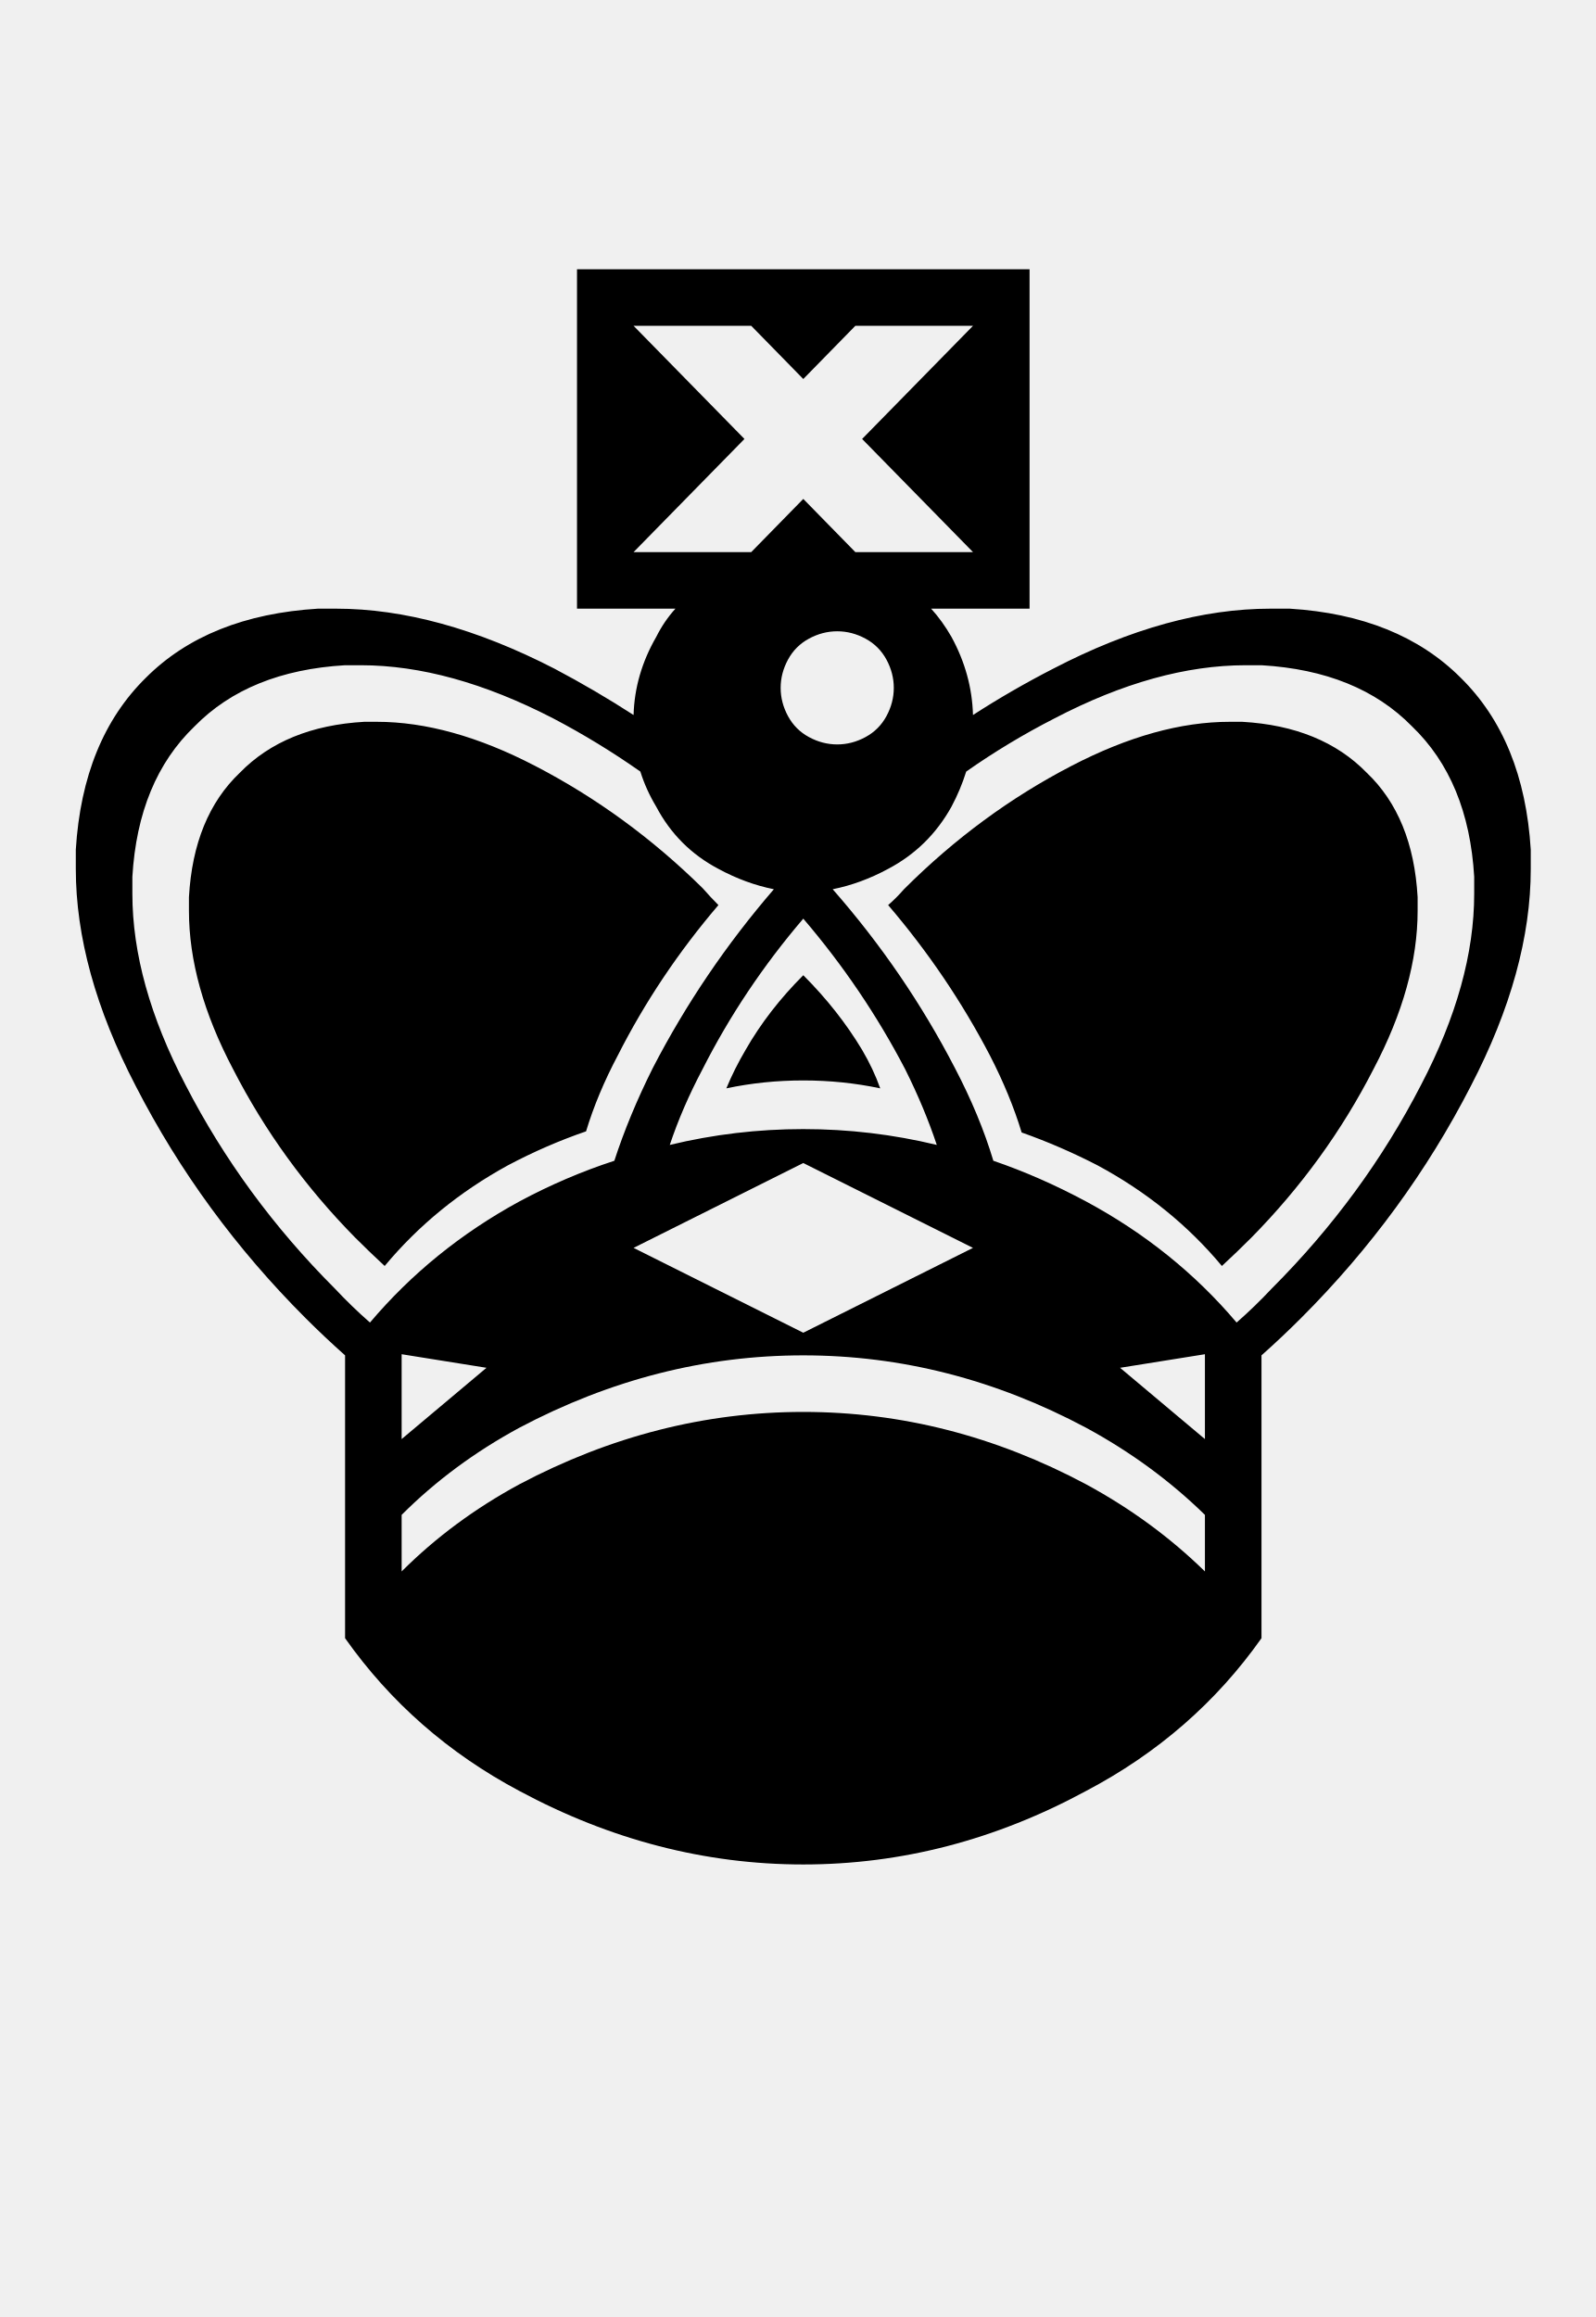
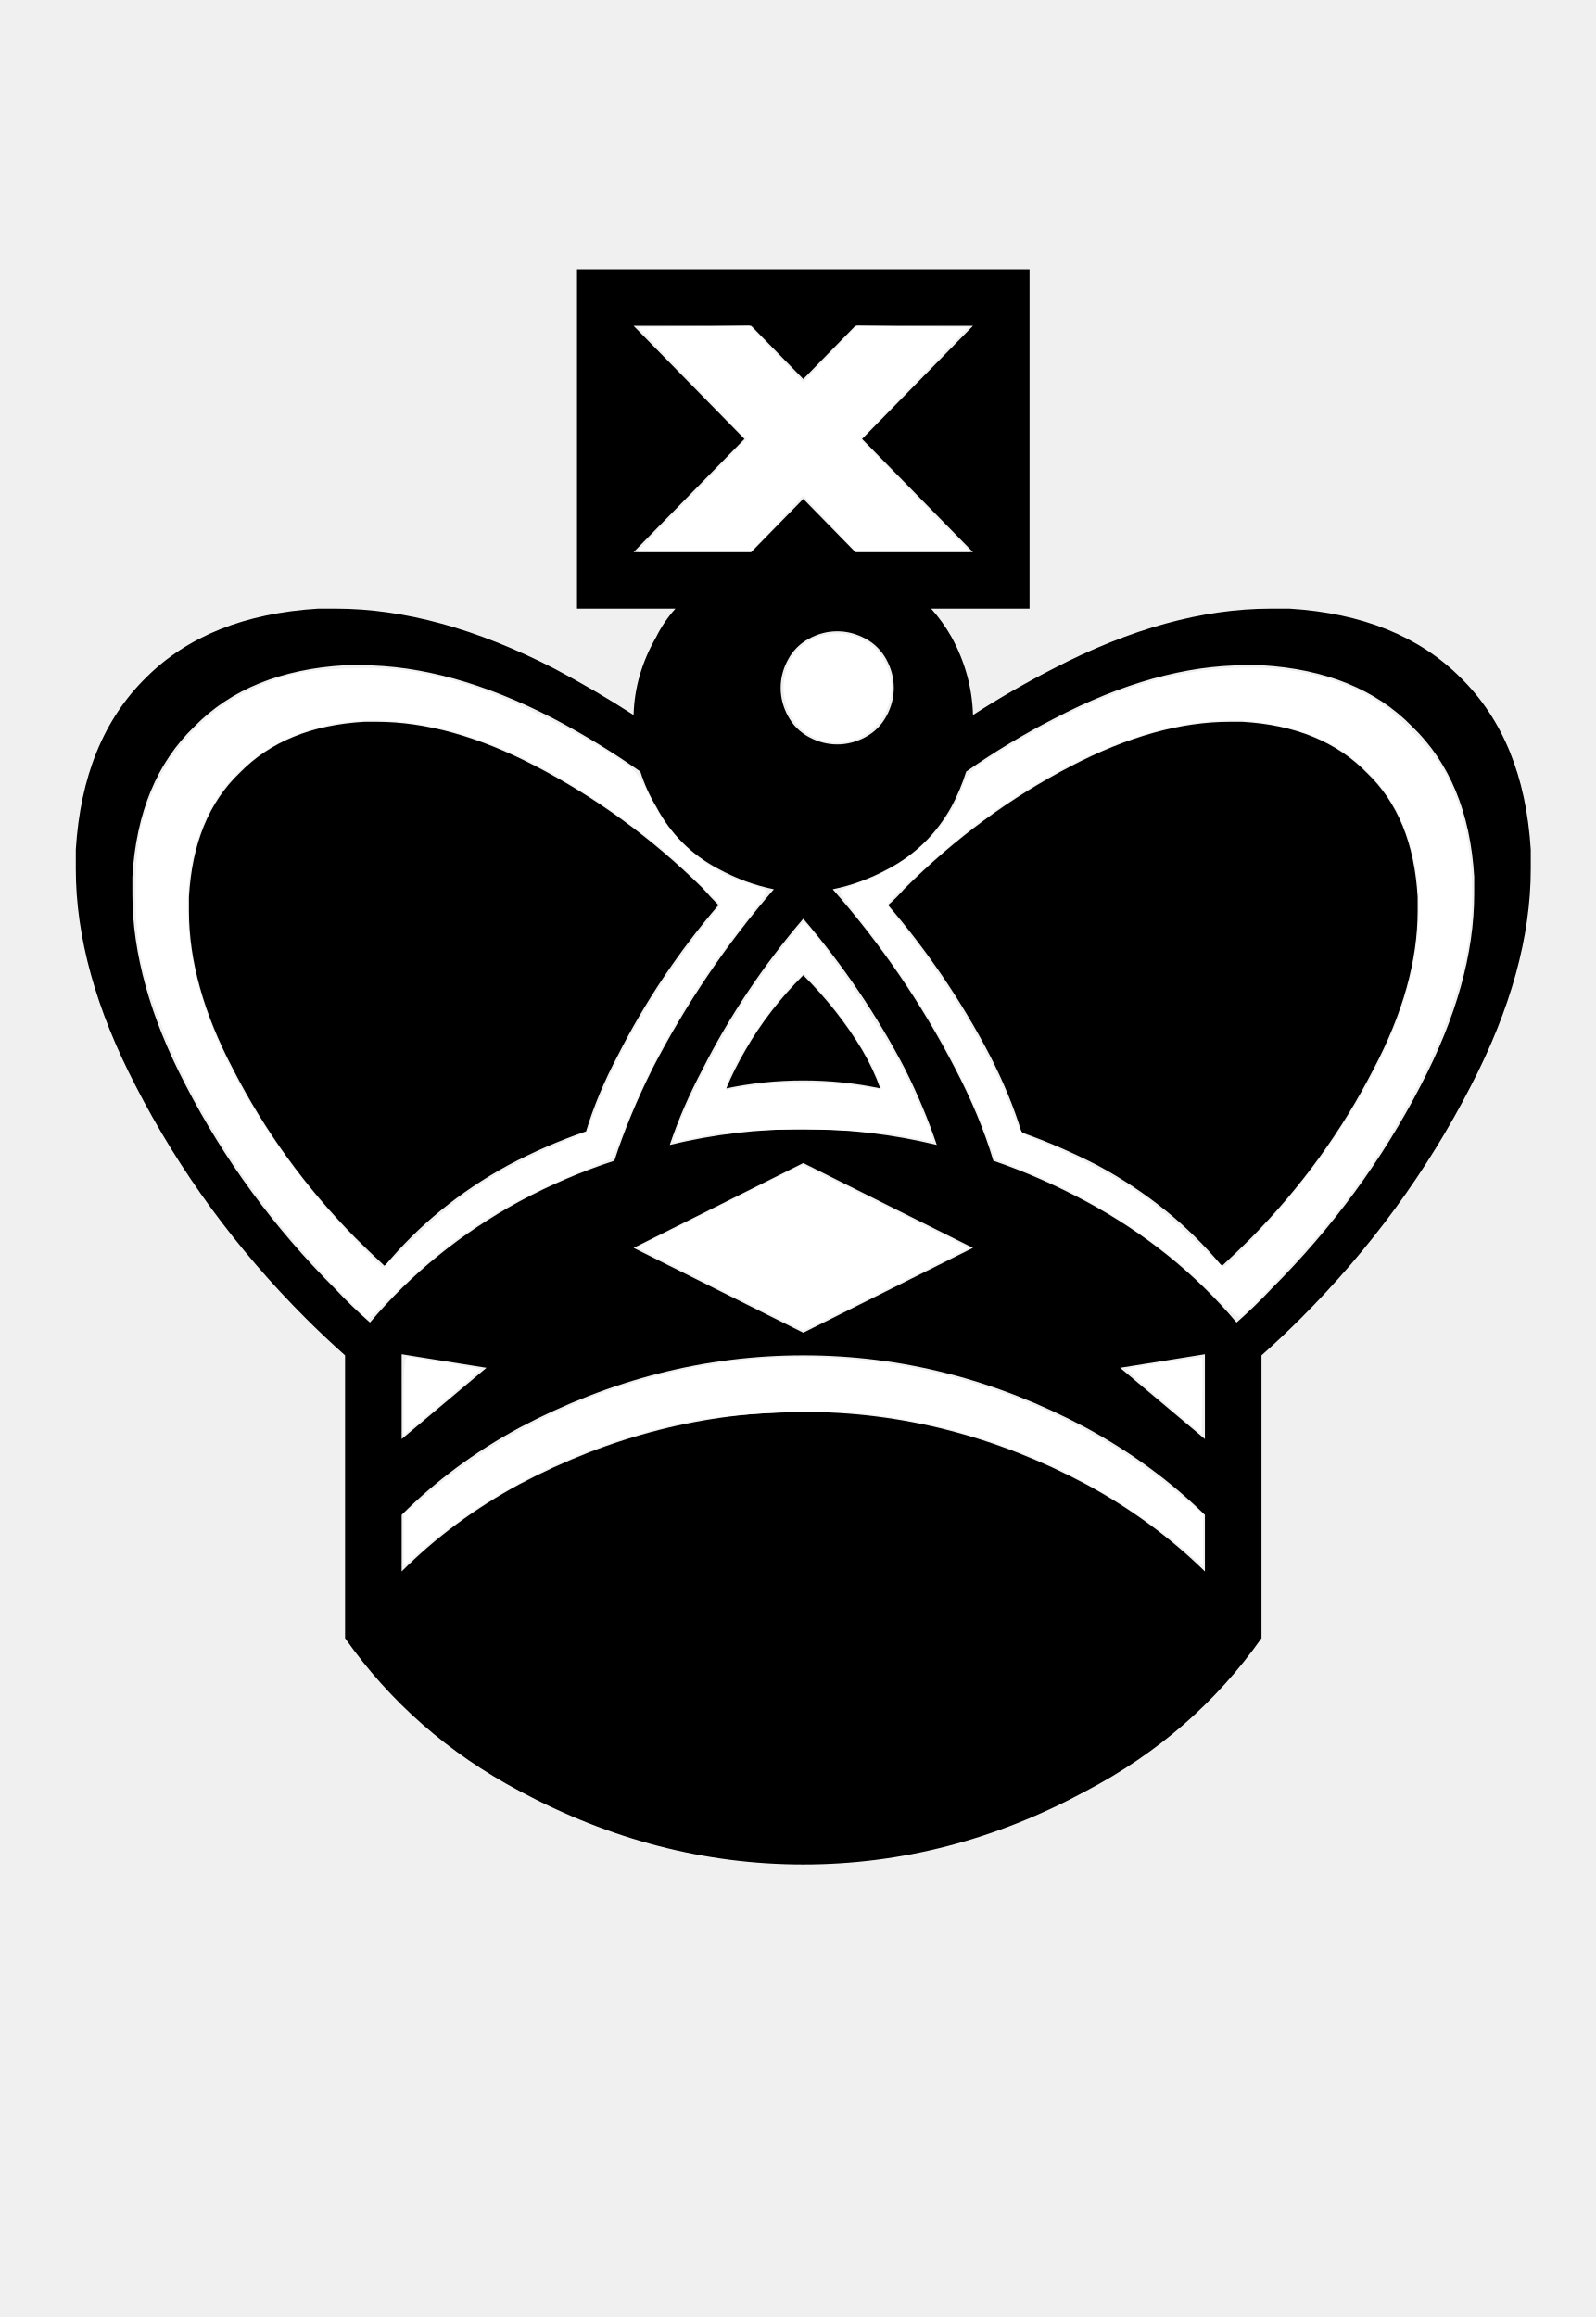
- <svg xmlns="http://www.w3.org/2000/svg" version="1.1" viewBox="-10 0 1410 2048">
-   <path fill="currentColor" d="M850 1103l-150 -75l-150 75l150 75zM345 1272l75 -63l-75 -12v75zM1055 1197l-75 12l75 63v-75zM582 1012q58 -14 118 -14t118 14q-11 -33 -28 -67q-37 -71 -90 -133q-53 62 -89 133q-18 34 -29 67zM345 1389q45 -45 104 -77q121 -64 251 -64t250 64q59 32 105 77v-50 q-46 -45 -105 -77q-120 -64 -250 -64t-251 64q-59 32 -104 77v50zM705 564.5q-12 6.5 -18.5 18.5t-6.5 25t6.5 25t18.5 18.5t25 6.5t25 -6.5t18.5 -18.5t6.5 -25t-6.5 -25t-18.5 -18.5t-25 -6.5t-25 6.5zM850 488l-98 -100l98 -100h-104l-46 47l-46 -47h-104l98 100l-98 100 h104l46 -47l46 47h104zM304 1094q-66 -67 -108 -149q-39 -74 -39 -140v-12q4 -71 45 -110q40 -41 110 -45h11q65 0 140 39q81 42 148 108q7 8 14 15q-53 62 -89 133q-18 34 -28 67q-35 12 -69 30q-64 35 -109 89q-13 -12 -26 -25zM865 933q-37 -71 -90 -133q7 -6 14 -14 q67 -67 148 -109q75 -39 140 -39h11q70 4 110 45q41 39 45 110v12q0 66 -39 140q-42 82 -108 149q-13 13 -26 25q-45 -54 -110 -89q-33 -17 -67 -29q-10 -33 -28 -68zM649 928q20 -35 51 -66q31 31 52 66q10 17 16 34q-33 -7 -68 -7t-68 7q7 -17 17 -34zM850 632 q34 -22 71 -41q102 -53 192 -53h17q96 6 151 61q56 55 62 152v17q0 90 -53 192q-58 113 -150 205q-17 17 -35 33v250q-60 85 -155 135q-120 65 -250 65t-251 -65q-94 -50 -154 -135v-250q-18 -16 -35 -33q-92 -92 -150 -205q-53 -102 -53 -192v-17q6 -97 62 -152 q55 -55 152 -61h16q90 0 193 53q36 19 70 41q1 -36 20 -69q7 -14 17 -25h-87v-300h400v300h-87q10 11 18 25q18 33 19 69zM674 786q-25 -5 -49 -18q-36 -19 -55 -55q-9 -15 -14 -31q-37 -26 -77 -47q-91 -47 -170 -47h-14q-85 5 -133 54q-50 48 -55 133v15q0 79 47 169 q51 99 132 180q15 16 31 30q55 -65 132 -107q41 -22 84 -36q13 -40 34 -82q44 -85 107 -158zM844 682q-5 16 -13 31q-20 36 -56 55q-24 13 -49 18q64 73 108 158q22 42 34 82q41 14 82 36q78 42 133 107q16 -14 31 -30q81 -81 132 -180q47 -90 47 -169v-15q-5 -85 -55 -133 q-48 -49 -133 -54h-14q-79 0 -169 47q-41 21 -78 47z" />
+ <svg xmlns="http://www.w3.org/2000/svg" version="1.1" viewBox="-10 0 1410 2048" id="svg29">
+   <defs id="defs33" />
+   <path fill="currentColor" d="M850 1103l-150 -75l-150 75l150 75zM345 1272l75 -63l-75 -12v75zM1055 1197l-75 12l75 63v-75zM582 1012q58 -14 118 -14t118 14q-11 -33 -28 -67q-37 -71 -90 -133q-53 62 -89 133q-18 34 -29 67zM345 1389q45 -45 104 -77q121 -64 251 -64t250 64q59 32 105 77v-50 q-46 -45 -105 -77q-120 -64 -250 -64t-251 64q-59 32 -104 77v50zM705 564.5q-12 6.5 -18.5 18.5t-6.5 25t6.5 25t18.5 18.5t25 6.5t25 -6.5t18.5 -18.5t6.5 -25t-6.5 -25t-18.5 -18.5t-25 -6.5t-25 6.5zM850 488l-98 -100l98 -100h-104l-46 47l-46 -47h-104l98 100l-98 100 h104l46 -47l46 47h104zM304 1094q-66 -67 -108 -149q-39 -74 -39 -140v-12q4 -71 45 -110q40 -41 110 -45h11q65 0 140 39q81 42 148 108q7 8 14 15q-53 62 -89 133q-18 34 -28 67q-35 12 -69 30q-64 35 -109 89q-13 -12 -26 -25zM865 933q-37 -71 -90 -133q7 -6 14 -14 q67 -67 148 -109q75 -39 140 -39h11q70 4 110 45q41 39 45 110v12q0 66 -39 140q-42 82 -108 149q-13 13 -26 25q-45 -54 -110 -89q-33 -17 -67 -29q-10 -33 -28 -68zM649 928q20 -35 51 -66q31 31 52 66q10 17 16 34q-33 -7 -68 -7t-68 7q7 -17 17 -34zM850 632 q34 -22 71 -41q102 -53 192 -53h17q96 6 151 61q56 55 62 152v17q0 90 -53 192q-58 113 -150 205q-17 17 -35 33v250q-60 85 -155 135q-120 65 -250 65t-251 -65q-94 -50 -154 -135v-250q-18 -16 -35 -33q-92 -92 -150 -205q-53 -102 -53 -192v-17q6 -97 62 -152 q55 -55 152 -61h16q90 0 193 53q36 19 70 41q1 -36 20 -69q7 -14 17 -25h-87v-300h400v300h-87q10 11 18 25q18 33 19 69zM674 786q-25 -5 -49 -18q-36 -19 -55 -55q-9 -15 -14 -31q-37 -26 -77 -47q-91 -47 -170 -47h-14q-85 5 -133 54q-50 48 -55 133v15q0 79 47 169 q51 99 132 180q15 16 31 30q55 -65 132 -107q41 -22 84 -36q13 -40 34 -82q44 -85 107 -158zM844 682q-5 16 -13 31q-20 36 -56 55q-24 13 -49 18q64 73 108 158q22 42 34 82q41 14 82 36q78 42 133 107q16 -14 31 -30q81 -81 132 -180q47 -90 47 -169v-15q-5 -85 -55 -133 q-48 -49 -133 -54h-14q-79 0 -169 47q-41 21 -78 47z" id="path27" />
+   <path style="fill:#ffffff;stroke-width:2.56" d="m 586.007,464 c 12.639,-13.024 34.395,-35.4 48.347,-49.725 L 659.72,388.23 611.921,338.755 564.122,289.28 l 49.149,-0.697 49.149,-0.697 23.836,25.017 23.836,25.017 23.694,-25.035 23.694,-25.035 49.138,0.715 49.138,0.715 -47.621,49.461 -47.621,49.461 21.515,22.219 c 11.833,12.221 33.595,34.603 48.36,49.739 l 26.845,27.52 H 806.935 756.638 L 733.247,462.757 709.856,437.834 686.73,462.757 663.605,487.68 h -50.289 -50.289 z" id="path37" transform="translate(-10)" />
+   <path style="fill:#ffffff;stroke-width:2.56" d="m 718.231,651.147 c -31.805,-15.743 -34.788,-63.782 -5.178,-83.378 20.467,-13.545 50.033,-9.018 64.309,9.847 31.382,41.47 -12.831,96.449 -59.131,73.531 z" id="path39" transform="translate(-10)" />
+   <path style="fill:#ffffff;stroke-width:2.56" d="m 294.527,1135.24 c -37.785,-39.44 -62.353,-69.753 -89.599,-110.554 -38.224,-57.241 -67.671,-121.513 -80.07,-174.766 -6.716,-28.846 -6.762,-94.92 -0.084,-120.32 14.142,-53.788 48.169,-96.379 95.106,-119.042 29.618,-14.301 46.422,-18.155 86.016,-19.727 41.89,-1.663 71.717,2.672 113.664,16.521 31.92,10.538 89.25,38.735 121.6,59.805 21.492,13.999 21.907,14.47 33.72,38.308 18.372,37.075 49.004,63.961 85.719,75.238 8.228,2.527 15.79,5.334 16.803,6.236 1.013,0.903 -4.59,9.683 -12.452,19.511 -49.025,61.289 -85.201,122.013 -111.259,186.755 l -12.334,30.645 -34.019,14.204 c -66.095,27.597 -110.964,57.399 -158.837,105.5 -12.33,12.389 -22.87,22.525 -23.423,22.525 -0.553,0 -14.302,-13.878 -30.552,-30.84 z m 72.329,-41.589 c 38.518,-37.445 73.802,-60.409 126.536,-82.353 l 25.192,-10.483 8.42,-21.78 C 547.471,926.095 583.307,866.43 628.052,810.798 l 8.812,-10.957 -17.772,-18.055 c -35.54,-36.106 -88.45,-75.269 -137.532,-101.799 -110.497,-59.725 -213.385,-57.379 -274.533,6.261 -49.189,51.194 -54.666,142.543 -14.08,234.811 24.524,55.752 67.988,119.25 116.462,170.141 15.088,15.84 28.087,28.8 28.887,28.8 0.8,0 13.652,-11.857 28.559,-26.349 z" id="path41" transform="translate(-10)" />
+   <path style="fill:#ffffff;stroke-width:2.56" d="m 596.302,1004.413 c 8.649,-27.546 39.774,-87.191 65.814,-126.119 16.236,-24.273 45.794,-62.973 48.004,-62.854 6.263,0.339 67.946,90.986 86.486,127.096 12.427,24.205 29.711,64.77 28.177,66.131 -0.408,0.362 -12.838,-1.699 -27.622,-4.579 -36.96,-7.201 -132.391,-7.766 -168.96,-1.001 -13.376,2.475 -26.45,5.138 -29.053,5.919 -3.98,1.194 -4.432,0.463 -2.845,-4.593 z M 673,958.486 c 23.507,-3.072 71.086,-1.72 93.44,2.655 6.336,1.24 11.943,1.835 12.46,1.323 0.517,-0.512 -2.608,-8.514 -6.945,-17.782 -9.752,-20.84 -29.556,-49.746 -47.642,-69.541 l -13.689,-14.982 -8.171,7.68 c -18.69,17.567 -54.3,71.146 -60.143,90.493 -1.522,5.04 -1.05,5.782 2.917,4.588 C 647.83,962.138 660.328,960.142 673,958.486 Z" id="path43" transform="translate(-10)" />
+   <path style="fill:#ffffff;stroke-width:2.56" d="m 1069.758,1141.999 c -45.084,-45.511 -106.476,-84.886 -171.89,-110.243 l -18.332,-7.106 -7.082,-19.525 C 850.776,945.357 809.214,874.205 760.187,812.932 c -10.645,-13.304 -18.488,-24.925 -17.43,-25.826 1.058,-0.901 9.412,-4.261 18.564,-7.467 41.95,-14.696 77.617,-48.289 89.501,-84.299 4.31,-13.059 7.972,-16.123 46.765,-39.119 77.297,-45.822 140.496,-66.184 205.19,-66.107 37.715,0.045 69.46,6.699 98.294,20.604 18.618,8.978 26.178,14.649 45.476,34.105 26.236,26.453 35.825,42.525 46.037,77.166 9.095,30.852 11.191,76.147 5.208,112.565 -12.336,75.096 -62.992,173.929 -130.558,254.726 -16.912,20.224 -65.781,71.691 -70.165,73.894 -3.268,1.643 -9.475,-3.17 -27.311,-21.175 z m 37.489,-47.026 c 54.428,-56.773 98.825,-122.48 123.82,-183.256 37.3,-90.696 28.641,-180.121 -22.241,-229.705 -25.541,-24.89 -54.664,-38.098 -96.194,-43.628 -70.449,-9.38 -160.393,23.101 -249.743,90.189 -24.619,18.485 -78.577,67.326 -78.489,71.047 0.021,0.913 8.233,12.028 18.248,24.7 37.291,47.184 77.264,115.672 91.888,157.44 6.981,19.939 7.885,20.94 24.224,26.851 21.043,7.612 62.582,29.077 85.119,43.984 11.615,7.683 33.503,25.945 48.64,40.582 15.137,14.637 28.244,26.66 29.127,26.718 0.883,0.058 12.403,-11.157 25.6,-24.922 z" id="path45" transform="translate(-10)" />
+   <path style="fill:#ffffff;stroke-width:2.56" d="m 356.84,1233.866 c 0,-25.927 0.796,-34.493 3.2,-34.453 4.593,0.076 64,9.967 64.773,10.784 0.355,0.376 -14.793,13.619 -33.664,29.429 L 356.84,1268.372 Z" id="path47" transform="translate(-10)" />
+   <path style="fill:#ffffff;stroke-width:2.56" d="m 635.883,1139.374 -72.957,-36.669 73.184,-36.565 73.184,-36.565 73.62,36.76 73.62,36.76 -72.567,36.474 c -39.912,20.061 -73.143,36.474 -73.847,36.474 -0.704,0 -34.111,-16.501 -74.237,-36.669 z" id="path49" transform="translate(-10)" />
+   <path style="fill:#ffffff;stroke-width:2.56" d="m 1028.445,1239.274 c -18.521,-15.617 -33.375,-28.708 -33.008,-29.092 1.397,-1.463 65.885,-11.194 66.973,-10.106 0.629,0.629 0.822,16.095 0.427,34.368 l -0.717,33.224 z" id="path51" transform="translate(-10)" />
+   <path style="fill:#ffffff;stroke-width:2.56" d="m 356.84,1360.964 v -22.956 l 23.68,-19.87 c 88.956,-74.643 210.329,-118.667 327.409,-118.757 120.208,-0.093 241.308,43.603 333.071,120.18 l 22.4,18.693 v 22.951 22.951 l -13.045,-11.118 C 970.98,1305.386 874.898,1263.251 770.743,1250.42 c -41.273,-5.085 -123.586,-1.821 -163.023,6.463 -89.21,18.74 -170.23,57.623 -233.455,112.039 L 356.84,1383.92 Z" id="path53" transform="translate(-10)" />
</svg>
